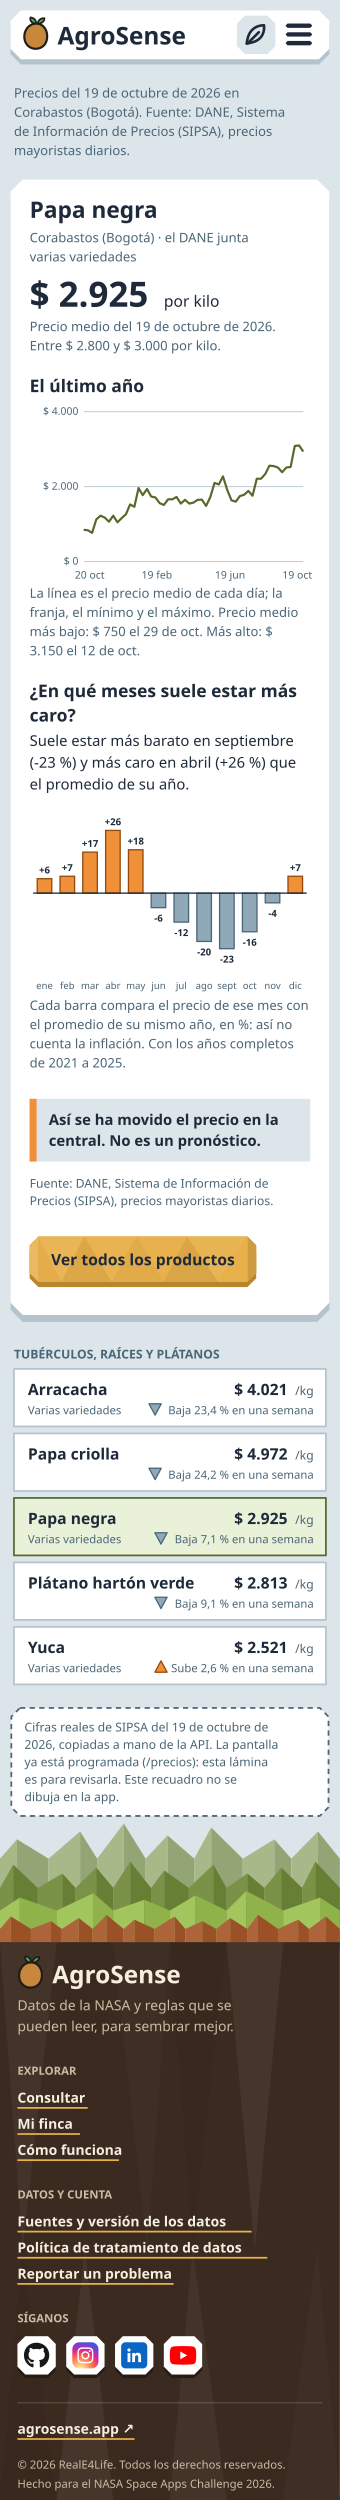
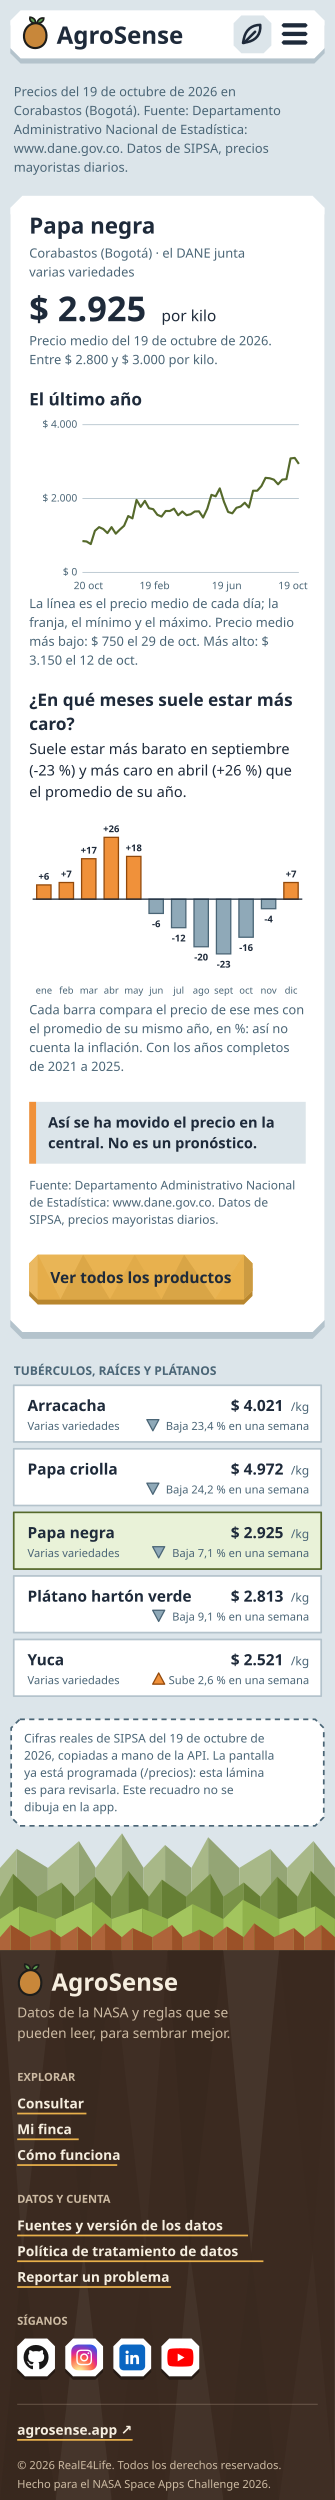
- <svg xmlns="http://www.w3.org/2000/svg" width="390" height="2869" viewBox="0 0 390 2869">
-   <rect width="390" height="2869" fill="#DCE5EA" />
+ <svg xmlns="http://www.w3.org/2000/svg" width="390" height="2911" viewBox="0 0 390 2911">
+   <rect width="390" height="2911" fill="#DCE5EA" />
  <rect width="390" height="9000" fill="#DCE5EA" />
  <g id="barra" transform="translate(0 0)">
    <polygon points="24,18 366,18 378,30 378,62 366,74 24,74 12,62 12,30" fill="#B4C3CC" />
    <polygon points="24,12 366,12 378,24 378,56 366,68 24,68 12,56 12,24" fill="#FFFFFF" />
    <g id="marca" transform="translate(26 18)">
      <path d="M16 9c9 .6 13 9 12 17-.8 8-7 12-13 12S3 34 2 26C1 17 7 9 16 9z" fill="#C8873A" stroke="#1D1D1B" stroke-width="2.5" />
      <path d="M15 9c-5 0-7-4-6-7 4 .6 7 3 6 7zm2 0c4 .6 8-2 8-6-4-.6-7 2-8 6z" fill="#5FA052" stroke="#1D1D1B" stroke-width="2" />
      <text x="40" y="33" font-family="Fredoka" font-weight="600" font-size="28" fill="#1E2A3A" text-anchor="start">AgroSense</text>
    </g>
    <g id="boton-modo-ligero" transform="translate(272 18)">
      <polygon points="9,0 35,0 44,9 44,35 35,44 9,44 0,35 0,9" fill="#DCE5EA" />
      <g transform="translate(0 0)">
        <path d="M31 11C21 11 14 17 12 27l-1 5 5-1c10-2 16-9 15-20z" fill="none" stroke="#1E2A3A" stroke-width="3" stroke-linejoin="round" />
        <path d="M12 32 25 19" stroke="#1E2A3A" stroke-width="3" stroke-linecap="round" />
      </g>
    </g>
    <polygon points="330,27 356,27 358,29 358,30 356,32 330,32 328,30 328,29" fill="#1E2A3A" />
    <polygon points="330,37 356,37 358,39 358,40 356,42 330,42 328,40 328,39" fill="#1E2A3A" />
    <polygon points="330,47 356,47 358,49 358,50 356,52 330,52 328,50 328,49" fill="#1E2A3A" />
  </g>
  <text x="16" y="112" font-family="Atkinson Hyperlegible" font-weight="400" font-size="15" fill="#4A6576" text-anchor="start">Precios del 19 de octubre de 2026 en</text>
-   <text x="16" y="134" font-family="Atkinson Hyperlegible" font-weight="400" font-size="15" fill="#4A6576" text-anchor="start">Corabastos (Bogotá). Fuente: DANE, Sistema</text>
-   <text x="16" y="156" font-family="Atkinson Hyperlegible" font-weight="400" font-size="15" fill="#4A6576" text-anchor="start">de Información de Precios (SIPSA), precios</text>
-   <text x="16" y="178" font-family="Atkinson Hyperlegible" font-weight="400" font-size="15" fill="#4A6576" text-anchor="start">mayoristas diarios.</text>
-   <g id="producto-abierto" transform="translate(12 206)">
-     <polygon points="14,8 352,8 366,22 366,1297 352,1311 14,1311 0,1297 0,22" fill="#B4C3CC" />
-     <polygon points="14,0 352,0 366,14 366,1289 352,1303 14,1303 0,1289 0,14" fill="#FFFFFF" />
-   </g>
-   <g id="contenido-producto" transform="translate(12 206)">
+   <text x="16" y="134" font-family="Atkinson Hyperlegible" font-weight="400" font-size="15" fill="#4A6576" text-anchor="start">Corabastos (Bogotá). Fuente: Departamento</text>
+   <text x="16" y="156" font-family="Atkinson Hyperlegible" font-weight="400" font-size="15" fill="#4A6576" text-anchor="start">Administrativo Nacional de Estadística:</text>
+   <text x="16" y="178" font-family="Atkinson Hyperlegible" font-weight="400" font-size="15" fill="#4A6576" text-anchor="start">www.dane.gov.co. Datos de SIPSA, precios</text>
+   <text x="16" y="200" font-family="Atkinson Hyperlegible" font-weight="400" font-size="15" fill="#4A6576" text-anchor="start">mayoristas diarios.</text>
+   <g id="producto-abierto" transform="translate(12 228)">
+     <polygon points="14,8 352,8 366,22 366,1317 352,1331 14,1331 0,1317 0,22" fill="#B4C3CC" />
+     <polygon points="14,0 352,0 366,14 366,1309 352,1323 14,1323 0,1309 0,14" fill="#FFFFFF" />
+   </g>
+   <g id="contenido-producto" transform="translate(12 228)">
    <text x="22" y="44" font-family="Fredoka" font-weight="600" font-size="26" fill="#1E2A3A" text-anchor="start">Papa negra</text>
    <text x="22" y="72" font-family="Atkinson Hyperlegible" font-weight="400" font-size="15" fill="#4A6576" text-anchor="start">Corabastos (Bogotá) · el DANE junta</text>
    <text x="22" y="94" font-family="Atkinson Hyperlegible" font-weight="400" font-size="15" fill="#4A6576" text-anchor="start">varias variedades</text>
    <text x="22" y="146" font-family="Atkinson Hyperlegible" font-weight="700" font-size="40" fill="#1E2A3A" text-anchor="start">$ 2.925</text>
    <text x="176" y="146" font-family="Atkinson Hyperlegible" font-weight="400" font-size="18" fill="#1E2A3A" text-anchor="start">por kilo</text>
    <text x="22" y="174" font-family="Atkinson Hyperlegible" font-weight="400" font-size="15" fill="#4A6576" text-anchor="start">Precio medio del 19 de octubre de 2026.</text>
    <text x="22" y="196" font-family="Atkinson Hyperlegible" font-weight="400" font-size="15" fill="#4A6576" text-anchor="start">Entre $ 2.800 y $ 3.000 por kilo.</text>
    <text x="22" y="244" font-family="Fredoka" font-weight="600" font-size="20" fill="#1E2A3A" text-anchor="start">El último año</text>
    <g id="grafica-ultimo-ano" transform="translate(22 254)">
      <rect x="62" y="184.0" width="252" height="1" fill="#B4C3CC" />
      <text x="56" y="188" font-family="Atkinson Hyperlegible" font-weight="400" font-size="12" fill="#4A6576" text-anchor="end">$ 0</text>
      <rect x="62" y="98.0" width="252" height="1" fill="#B4C3CC" />
      <text x="56" y="102" font-family="Atkinson Hyperlegible" font-weight="400" font-size="12" fill="#4A6576" text-anchor="end">$ 2.000</text>
      <rect x="62" y="12.0" width="252" height="1" fill="#B4C3CC" />
      <text x="56" y="16" font-family="Atkinson Hyperlegible" font-weight="400" font-size="12" fill="#4A6576" text-anchor="end">$ 4.000</text>
      <polyline points="62.0,148.0 66.8,148.5 71.7,151.5 76.5,136.1 81.4,131.8 86.2,134.0 91.1,138.7 95.9,131.8 100.8,139.4 105.6,134.6 110.5,130.2 115.3,118.9 120.2,121.6 125.0,100.1 129.8,108.2 134.7,101.2 139.5,109.8 144.4,110.9 149.2,117.4 154.1,119.5 158.9,113.0 163.8,113.0 168.6,110.3 173.5,117.9 178.3,113.6 183.2,117.9 188.0,116.8 192.8,113.6 197.7,113.4 202.5,120.6 207.4,110.3 212.2,94.2 217.1,95.9 221.9,86.7 226.8,102.3 231.6,114.1 236.5,115.7 241.3,109.3 246.2,107.8 251.0,103.4 255.8,108.9 260.7,89.4 265.5,89.4 270.4,84.0 275.2,74.4 280.1,74.9 284.9,76.5 289.8,81.9 294.6,76.5 299.5,75.9 304.3,51.8 309.2,51.2 314.0,58.2" fill="none" stroke="#55692B" stroke-width="2.5" stroke-linejoin="round" />
      <text x="86" y="204" font-family="Atkinson Hyperlegible" font-weight="400" font-size="12" fill="#4A6576" text-anchor="end">20 oct</text>
      <text x="146" y="204" font-family="Atkinson Hyperlegible" font-weight="400" font-size="12" fill="#4A6576" text-anchor="middle">19 feb</text>
      <text x="230" y="204" font-family="Atkinson Hyperlegible" font-weight="400" font-size="12" fill="#4A6576" text-anchor="middle">19 jun</text>
      <text x="290" y="204" font-family="Atkinson Hyperlegible" font-weight="400" font-size="12" fill="#4A6576" text-anchor="start">19 oct</text>
    </g>
    <text x="22" y="480" font-family="Atkinson Hyperlegible" font-weight="400" font-size="15" fill="#4A6576" text-anchor="start">La línea es el precio medio de cada día; la</text>
    <text x="22" y="502" font-family="Atkinson Hyperlegible" font-weight="400" font-size="15" fill="#4A6576" text-anchor="start">franja, el mínimo y el máximo. Precio medio</text>
    <text x="22" y="524" font-family="Atkinson Hyperlegible" font-weight="400" font-size="15" fill="#4A6576" text-anchor="start">más bajo: $ 750 el 29 de oct. Más alto: $</text>
    <text x="22" y="546" font-family="Atkinson Hyperlegible" font-weight="400" font-size="15" fill="#4A6576" text-anchor="start">3.150 el 12 de oct.</text>
    <text x="22" y="594" font-family="Fredoka" font-weight="600" font-size="20" fill="#1E2A3A" text-anchor="start">¿En qué meses suele estar más</text>
    <text x="22" y="622" font-family="Fredoka" font-weight="600" font-size="20" fill="#1E2A3A" text-anchor="start">caro?</text>
    <text x="22" y="650" font-family="Atkinson Hyperlegible" font-weight="400" font-size="17" fill="#1E2A3A" text-anchor="start">Suele estar más barato en septiembre</text>
    <text x="22" y="675" font-family="Atkinson Hyperlegible" font-weight="400" font-size="17" fill="#1E2A3A" text-anchor="start">(-23 %) y más caro en abril (+26 %) que</text>
    <text x="22" y="700" font-family="Atkinson Hyperlegible" font-weight="400" font-size="17" fill="#1E2A3A" text-anchor="start">el promedio de su año.</text>
    <g id="grafica-temporada" transform="translate(22 725)">
      <rect x="8.7" y="77.4" width="16.7" height="16.6" fill="#F0913A" stroke="#92490B" stroke-width="1.5" />
      <text x="17.083" y="71.385" font-family="Atkinson Hyperlegible" font-weight="700" font-size="11" fill="#1E2A3A" text-anchor="middle">+6</text>
      <text x="17.083" y="204" font-family="Atkinson Hyperlegible" font-weight="400" font-size="11" fill="#4A6576" text-anchor="middle">ene</text>
      <rect x="34.9" y="74.6" width="16.7" height="19.4" fill="#F0913A" stroke="#92490B" stroke-width="1.5" />
      <text x="43.25" y="68.615" font-family="Atkinson Hyperlegible" font-weight="700" font-size="11" fill="#1E2A3A" text-anchor="middle">+7</text>
      <text x="43.25" y="204" font-family="Atkinson Hyperlegible" font-weight="400" font-size="11" fill="#4A6576" text-anchor="middle">feb</text>
      <rect x="61.0" y="46.9" width="16.7" height="47.1" fill="#F0913A" stroke="#92490B" stroke-width="1.5" />
      <text x="69.417" y="40.923" font-family="Atkinson Hyperlegible" font-weight="700" font-size="11" fill="#1E2A3A" text-anchor="middle">+17</text>
      <text x="69.417" y="204" font-family="Atkinson Hyperlegible" font-weight="400" font-size="11" fill="#4A6576" text-anchor="middle">mar</text>
      <rect x="87.2" y="22.0" width="16.7" height="72.0" fill="#F0913A" stroke="#92490B" stroke-width="1.5" />
      <text x="95.583" y="16" font-family="Atkinson Hyperlegible" font-weight="700" font-size="11" fill="#1E2A3A" text-anchor="middle">+26</text>
      <text x="95.583" y="204" font-family="Atkinson Hyperlegible" font-weight="400" font-size="11" fill="#4A6576" text-anchor="middle">abr</text>
      <rect x="113.4" y="44.2" width="16.7" height="49.8" fill="#F0913A" stroke="#92490B" stroke-width="1.5" />
      <text x="121.75" y="38.154" font-family="Atkinson Hyperlegible" font-weight="700" font-size="11" fill="#1E2A3A" text-anchor="middle">+18</text>
      <text x="121.75" y="204" font-family="Atkinson Hyperlegible" font-weight="400" font-size="11" fill="#4A6576" text-anchor="middle">may</text>
      <rect x="139.5" y="94.0" width="16.7" height="16.6" fill="#8FA9B8" stroke="#4A6576" stroke-width="1.5" />
      <text x="147.917" y="126.615" font-family="Atkinson Hyperlegible" font-weight="700" font-size="11" fill="#1E2A3A" text-anchor="middle">-6</text>
      <text x="147.917" y="204" font-family="Atkinson Hyperlegible" font-weight="400" font-size="11" fill="#4A6576" text-anchor="middle">jun</text>
      <rect x="165.7" y="94.0" width="16.7" height="33.2" fill="#8FA9B8" stroke="#4A6576" stroke-width="1.5" />
      <text x="174.083" y="143.231" font-family="Atkinson Hyperlegible" font-weight="700" font-size="11" fill="#1E2A3A" text-anchor="middle">-12</text>
      <text x="174.083" y="204" font-family="Atkinson Hyperlegible" font-weight="400" font-size="11" fill="#4A6576" text-anchor="middle">jul</text>
      <rect x="191.9" y="94.0" width="16.7" height="55.4" fill="#8FA9B8" stroke="#4A6576" stroke-width="1.5" />
      <text x="200.25" y="165.385" font-family="Atkinson Hyperlegible" font-weight="700" font-size="11" fill="#1E2A3A" text-anchor="middle">-20</text>
      <text x="200.25" y="204" font-family="Atkinson Hyperlegible" font-weight="400" font-size="11" fill="#4A6576" text-anchor="middle">ago</text>
      <rect x="218.0" y="94.0" width="16.7" height="63.7" fill="#8FA9B8" stroke="#4A6576" stroke-width="1.5" />
      <text x="226.417" y="173.692" font-family="Atkinson Hyperlegible" font-weight="700" font-size="11" fill="#1E2A3A" text-anchor="middle">-23</text>
      <text x="226.417" y="204" font-family="Atkinson Hyperlegible" font-weight="400" font-size="11" fill="#4A6576" text-anchor="middle">sept</text>
      <rect x="244.2" y="94.0" width="16.7" height="44.3" fill="#8FA9B8" stroke="#4A6576" stroke-width="1.5" />
      <text x="252.583" y="154.308" font-family="Atkinson Hyperlegible" font-weight="700" font-size="11" fill="#1E2A3A" text-anchor="middle">-16</text>
      <text x="252.583" y="204" font-family="Atkinson Hyperlegible" font-weight="400" font-size="11" fill="#4A6576" text-anchor="middle">oct</text>
      <rect x="270.4" y="94.0" width="16.7" height="11.1" fill="#8FA9B8" stroke="#4A6576" stroke-width="1.5" />
      <text x="278.75" y="121.077" font-family="Atkinson Hyperlegible" font-weight="700" font-size="11" fill="#1E2A3A" text-anchor="middle">-4</text>
      <text x="278.75" y="204" font-family="Atkinson Hyperlegible" font-weight="400" font-size="11" fill="#4A6576" text-anchor="middle">nov</text>
      <rect x="296.5" y="74.6" width="16.7" height="19.4" fill="#F0913A" stroke="#92490B" stroke-width="1.5" />
      <text x="304.917" y="68.615" font-family="Atkinson Hyperlegible" font-weight="700" font-size="11" fill="#1E2A3A" text-anchor="middle">+7</text>
      <text x="304.917" y="204" font-family="Atkinson Hyperlegible" font-weight="400" font-size="11" fill="#4A6576" text-anchor="middle">dic</text>
      <rect x="4" y="93.2" width="314" height="1.5" fill="#1E2A3A" />
    </g>
    <text x="22" y="953" font-family="Atkinson Hyperlegible" font-weight="400" font-size="15" fill="#4A6576" text-anchor="start">Cada barra compara el precio de ese mes con</text>
    <text x="22" y="975" font-family="Atkinson Hyperlegible" font-weight="400" font-size="15" fill="#4A6576" text-anchor="start">el promedio de su mismo año, en %: así no</text>
    <text x="22" y="997" font-family="Atkinson Hyperlegible" font-weight="400" font-size="15" fill="#4A6576" text-anchor="start">cuenta la inflación. Con los años completos</text>
    <text x="22" y="1019" font-family="Atkinson Hyperlegible" font-weight="400" font-size="15" fill="#4A6576" text-anchor="start">de 2021 a 2025.</text>
    <g id="rotulo-no-es-pronostico" transform="translate(22 1055)">
      <polygon points="0,0 322,0 322,72 0,72" fill="#DCE5EA" />
      <polygon points="0,0 8,0 8,72 0,72" fill="#F0913A" />
      <text x="22" y="30" font-family="Atkinson Hyperlegible" font-weight="700" font-size="17" fill="#1E2A3A" text-anchor="start">Así se ha movido el precio en la</text>
      <text x="22" y="54" font-family="Atkinson Hyperlegible" font-weight="700" font-size="17" fill="#1E2A3A" text-anchor="start">central. No es un pronóstico.</text>
    </g>
-     <text x="22" y="1157" font-family="Atkinson Hyperlegible" font-weight="400" font-size="14" fill="#4A6576" text-anchor="start">Fuente: DANE, Sistema de Información de</text>
-     <text x="22" y="1177" font-family="Atkinson Hyperlegible" font-weight="400" font-size="14" fill="#4A6576" text-anchor="start">Precios (SIPSA), precios mayoristas diarios.</text>
-     <g id="boton-secondary" transform="translate(22 1213)">
+     <text x="22" y="1157" font-family="Atkinson Hyperlegible" font-weight="400" font-size="14" fill="#4A6576" text-anchor="start">Fuente: Departamento Administrativo Nacional</text>
+     <text x="22" y="1177" font-family="Atkinson Hyperlegible" font-weight="400" font-size="14" fill="#4A6576" text-anchor="start">de Estadística: www.dane.gov.co. Datos de</text>
+     <text x="22" y="1197" font-family="Atkinson Hyperlegible" font-weight="400" font-size="14" fill="#4A6576" text-anchor="start">SIPSA, precios mayoristas diarios.</text>
+     <g id="boton-secondary" transform="translate(22 1233)">
      <polygon points="10,6 250,6 260,16 260,48 250,58 10,58 0,48 0,16" fill="#B8862E" />
      <polygon points="10,0 250,0 260,10 260,42 250,52 10,52 0,42 0,10" fill="#E8B04B" />
      <polygon points="10,0 10,52 0,42 0,10" fill="#EBB961" />
      <polygon points="250,0 260,10 260,42 250,52" fill="#CC9B42" />
      <polygon points="10,0 62.8,0 36.4,52" fill="#E9B556" />
      <polygon points="10,0 36.4,52 10,52" fill="#E5AD4A" />
      <polygon points="62.8,0 122.8,0 94,52" fill="#E9B351" />
      <polygon points="62.8,0 94,52 36.4,52" fill="#DCA747" />
      <polygon points="122.8,0 180.4,0 154,52" fill="#E8B14E" />
      <polygon points="122.8,0 154,52 94,52" fill="#E1AB49" />
      <polygon points="180.4,0 250,0 216.4,52" fill="#E9B453" />
      <polygon points="180.4,0 216.4,52 154,52" fill="#D9A546" />
      <polygon points="250,0 250,52 216.4,52" fill="#E8B04B" />
      <text x="130" y="33" font-family="Atkinson Hyperlegible" font-weight="700" font-size="18" fill="#1E2A3A" text-anchor="middle">Ver todos los productos</text>
    </g>
  </g>
-   <g id="lista-de-productos" transform="translate(16 1545)">
+   <g id="lista-de-productos" transform="translate(16 1587)">
    <text x="0" y="14" font-family="Atkinson Hyperlegible" font-weight="700" font-size="14" fill="#4A6576" text-anchor="start">TUBÉRCULOS, RAÍCES Y PLÁTANOS</text>
    <g id="producto-arracacha" transform="translate(0 26)">
      <g id="fila-arracacha" transform="translate(0 0)">
        <polygon points="0,0 358,0 358,66 0,66" fill="#FFFFFF" stroke="#B4C3CC" stroke-width="2" stroke-linejoin="round" />
        <text x="16" y="30" font-family="Atkinson Hyperlegible" font-weight="700" font-size="18" fill="#1E2A3A" text-anchor="start">Arracacha</text>
        <text x="16" y="52" font-family="Atkinson Hyperlegible" font-weight="400" font-size="13" fill="#4A6576" text-anchor="start">Varias variedades</text>
        <text x="314" y="30" font-family="Atkinson Hyperlegible" font-weight="700" font-size="18" fill="#1E2A3A" text-anchor="end">$ 4.021</text>
        <text x="344" y="30" font-family="Atkinson Hyperlegible" font-weight="400" font-size="14" fill="#4A6576" text-anchor="end">/kg</text>
        <text x="344" y="52" font-family="Atkinson Hyperlegible" font-weight="400" font-size="13" fill="#4A6576" text-anchor="end">Baja 23,4 % en una semana</text>
        <polygon points="155,40 169,40 162,53" fill="#8FA9B8" stroke="#4A6576" stroke-width="1.5" stroke-linejoin="round" />
      </g>
    </g>
    <g id="producto-papa-criolla" transform="translate(0 100)">
      <g id="fila-papa-criolla" transform="translate(0 0)">
        <polygon points="0,0 358,0 358,66 0,66" fill="#FFFFFF" stroke="#B4C3CC" stroke-width="2" stroke-linejoin="round" />
        <text x="16" y="30" font-family="Atkinson Hyperlegible" font-weight="700" font-size="18" fill="#1E2A3A" text-anchor="start">Papa criolla</text>
        <text x="314" y="30" font-family="Atkinson Hyperlegible" font-weight="700" font-size="18" fill="#1E2A3A" text-anchor="end">$ 4.972</text>
        <text x="344" y="30" font-family="Atkinson Hyperlegible" font-weight="400" font-size="14" fill="#4A6576" text-anchor="end">/kg</text>
        <text x="344" y="52" font-family="Atkinson Hyperlegible" font-weight="400" font-size="13" fill="#4A6576" text-anchor="end">Baja 24,2 % en una semana</text>
        <polygon points="155,40 169,40 162,53" fill="#8FA9B8" stroke="#4A6576" stroke-width="1.5" stroke-linejoin="round" />
      </g>
    </g>
    <g id="producto-papa-negra" transform="translate(0 174)">
      <g id="fila-papa-negra" transform="translate(0 0)">
        <polygon points="0,0 358,0 358,66 0,66" fill="#E9F2D8" stroke="#55692B" stroke-width="2" stroke-linejoin="round" />
        <text x="16" y="30" font-family="Atkinson Hyperlegible" font-weight="700" font-size="18" fill="#1E2A3A" text-anchor="start">Papa negra</text>
        <text x="16" y="52" font-family="Atkinson Hyperlegible" font-weight="400" font-size="13" fill="#4A6576" text-anchor="start">Varias variedades</text>
        <text x="314" y="30" font-family="Atkinson Hyperlegible" font-weight="700" font-size="18" fill="#1E2A3A" text-anchor="end">$ 2.925</text>
        <text x="344" y="30" font-family="Atkinson Hyperlegible" font-weight="400" font-size="14" fill="#4A6576" text-anchor="end">/kg</text>
        <text x="344" y="52" font-family="Atkinson Hyperlegible" font-weight="400" font-size="13" fill="#4A6576" text-anchor="end">Baja 7,1 % en una semana</text>
        <polygon points="161.76,40 175.76,40 168.76,53" fill="#8FA9B8" stroke="#4A6576" stroke-width="1.5" stroke-linejoin="round" />
      </g>
    </g>
    <g id="producto-plátano-hartón-verde" transform="translate(0 248)">
      <g id="fila-plátano-hartón-verde" transform="translate(0 0)">
        <polygon points="0,0 358,0 358,66 0,66" fill="#FFFFFF" stroke="#B4C3CC" stroke-width="2" stroke-linejoin="round" />
        <text x="16" y="30" font-family="Atkinson Hyperlegible" font-weight="700" font-size="18" fill="#1E2A3A" text-anchor="start">Plátano hartón verde</text>
        <text x="314" y="30" font-family="Atkinson Hyperlegible" font-weight="700" font-size="18" fill="#1E2A3A" text-anchor="end">$ 2.813</text>
        <text x="344" y="30" font-family="Atkinson Hyperlegible" font-weight="400" font-size="14" fill="#4A6576" text-anchor="end">/kg</text>
        <text x="344" y="52" font-family="Atkinson Hyperlegible" font-weight="400" font-size="13" fill="#4A6576" text-anchor="end">Baja 9,1 % en una semana</text>
        <polygon points="161.76,40 175.76,40 168.76,53" fill="#8FA9B8" stroke="#4A6576" stroke-width="1.5" stroke-linejoin="round" />
      </g>
    </g>
    <g id="producto-yuca" transform="translate(0 322)">
      <g id="fila-yuca" transform="translate(0 0)">
        <polygon points="0,0 358,0 358,66 0,66" fill="#FFFFFF" stroke="#B4C3CC" stroke-width="2" stroke-linejoin="round" />
        <text x="16" y="30" font-family="Atkinson Hyperlegible" font-weight="700" font-size="18" fill="#1E2A3A" text-anchor="start">Yuca</text>
        <text x="16" y="52" font-family="Atkinson Hyperlegible" font-weight="400" font-size="13" fill="#4A6576" text-anchor="start">Varias variedades</text>
        <text x="314" y="30" font-family="Atkinson Hyperlegible" font-weight="700" font-size="18" fill="#1E2A3A" text-anchor="end">$ 2.521</text>
        <text x="344" y="30" font-family="Atkinson Hyperlegible" font-weight="400" font-size="14" fill="#4A6576" text-anchor="end">/kg</text>
        <text x="344" y="52" font-family="Atkinson Hyperlegible" font-weight="400" font-size="13" fill="#4A6576" text-anchor="end">Sube 2,6 % en una semana</text>
        <polygon points="168.76,39 175.76,52 161.76,52" fill="#F0913A" stroke="#92490B" stroke-width="1.5" stroke-linejoin="round" />
      </g>
    </g>
  </g>
-   <g id="nota-equipo" transform="translate(12 1959)">
+   <g id="nota-equipo" transform="translate(12 2001)">
    <polygon points="11,1 355,1 365,11 365,115 355,125 11,125 1,115 1,11" fill="#FFFFFF" stroke="#4A6576" stroke-width="2" stroke-linejoin="round" stroke-dasharray="6 5" />
    <text x="16" y="28" font-family="Atkinson Hyperlegible" font-weight="400" font-size="14" fill="#4A6576" text-anchor="start">Cifras reales de SIPSA del 19 de octubre de</text>
    <text x="16" y="48" font-family="Atkinson Hyperlegible" font-weight="400" font-size="14" fill="#4A6576" text-anchor="start">2026, copiadas a mano de la API. La pantalla</text>
    <text x="16" y="68" font-family="Atkinson Hyperlegible" font-weight="400" font-size="14" fill="#4A6576" text-anchor="start">ya está programada (/precios): esta lámina</text>
    <text x="16" y="88" font-family="Atkinson Hyperlegible" font-weight="400" font-size="14" fill="#4A6576" text-anchor="start">es para revisarla. Este recuadro no se</text>
    <text x="16" y="108" font-family="Atkinson Hyperlegible" font-weight="400" font-size="14" fill="#4A6576" text-anchor="start">dibuja en la app.</text>
  </g>
-   <g id="pie" transform="translate(0 2133)">
+   <g id="pie" transform="translate(0 2175)">
    <rect x="0" y="0" width="390" height="96" fill="#DCE5EA" />
    <polygon points="0,0 19.5,-22.176 19.5,96 0,96" fill="#A8B888" />
    <polygon points="19.5,-22.176 55.714,0 55.714,96 19.5,96" fill="#94A575" />
    <polygon points="55.714,0 91.929,-31.248 91.929,96 55.714,96" fill="#A8B888" />
    <polygon points="91.929,-31.248 111.429,0 111.429,96 91.929,96" fill="#94A575" />
    <polygon points="111.429,0 142.071,-40.32 142.071,96 111.429,96" fill="#A8B888" />
    <polygon points="142.071,-40.32 167.143,0 167.143,96 142.071,96" fill="#94A575" />
    <polygon points="167.143,0 192.214,-26.712 192.214,96 167.143,96" fill="#A8B888" />
    <polygon points="192.214,-26.712 222.857,0 222.857,96 192.214,96" fill="#94A575" />
    <polygon points="222.857,0 242.357,-35.784 242.357,96 222.857,96" fill="#A8B888" />
    <polygon points="242.357,-35.784 278.571,0 278.571,96 242.357,96" fill="#94A575" />
    <polygon points="278.571,0 314.786,-22.176 314.786,96 278.571,96" fill="#A8B888" />
    <polygon points="314.786,-22.176 334.286,0 334.286,96 314.786,96" fill="#94A575" />
    <polygon points="334.286,0 364.929,-31.248 364.929,96 334.286,96" fill="#A8B888" />
    <polygon points="364.929,-31.248 390,0 390,96 364.929,96" fill="#94A575" />
    <polygon points="0,33.6 15.167,6.762 15.167,96 0,96" fill="#799248" />
    <polygon points="15.167,6.762 43.333,33.6 43.333,96 15.167,96" fill="#667F35" />
    <polygon points="43.333,33.6 71.5,16.968 71.5,96 43.333,96" fill="#799248" />
    <polygon points="71.5,16.968 86.667,33.6 86.667,96 71.5,96" fill="#667F35" />
    <polygon points="86.667,33.6 110.5,10.164 110.5,96 86.667,96" fill="#799248" />
    <polygon points="110.5,10.164 130,33.6 130,96 110.5,96" fill="#667F35" />
    <polygon points="130,33.6 149.5,3.36 149.5,96 130,96" fill="#799248" />
    <polygon points="149.5,3.36 173.333,33.6 173.333,96 149.5,96" fill="#667F35" />
    <polygon points="173.333,33.6 188.5,13.566 188.5,96 173.333,96" fill="#799248" />
    <polygon points="188.5,13.566 216.667,33.6 216.667,96 188.5,96" fill="#667F35" />
    <polygon points="216.667,33.6 244.833,6.762 244.833,96 216.667,96" fill="#799248" />
    <polygon points="244.833,6.762 260,33.6 260,96 244.833,96" fill="#667F35" />
    <polygon points="260,33.6 283.833,16.968 283.833,96 260,96" fill="#799248" />
    <polygon points="283.833,16.968 303.333,33.6 303.333,96 283.833,96" fill="#667F35" />
    <polygon points="303.333,33.6 322.833,10.164 322.833,96 303.333,96" fill="#799248" />
    <polygon points="322.833,10.164 346.667,33.6 346.667,96 322.833,96" fill="#667F35" />
    <polygon points="346.667,33.6 361.833,3.36 361.833,96 346.667,96" fill="#799248" />
    <polygon points="361.833,3.36 390,33.6 390,96 361.833,96" fill="#667F35" />
    <polygon points="0,59.52 22.75,44.638 22.75,96 0,96" fill="#A3C55E" />
    <polygon points="22.75,44.638 65,59.52 65,96 22.75,96" fill="#90B24B" />
    <polygon points="65,59.52 107.25,39.583 107.25,96 65,96" fill="#A3C55E" />
    <polygon points="107.25,39.583 130,59.52 130,96 107.25,96" fill="#90B24B" />
    <polygon points="130,59.52 165.75,47.165 165.75,96 130,96" fill="#A3C55E" />
    <polygon points="165.75,47.165 195,59.52 195,96 165.75,96" fill="#90B24B" />
    <polygon points="195,59.52 224.25,42.11 224.25,96 195,96" fill="#A3C55E" />
    <polygon points="224.25,42.11 260,59.52 260,96 224.25,96" fill="#90B24B" />
    <polygon points="260,59.52 282.75,37.056 282.75,96 260,96" fill="#A3C55E" />
    <polygon points="282.75,37.056 325,59.52 325,96 282.75,96" fill="#90B24B" />
    <polygon points="325,59.52 367.25,44.638 367.25,96 325,96" fill="#A3C55E" />
    <polygon points="367.25,44.638 390,59.52 390,96 367.25,96" fill="#90B24B" />
    <polygon points="0,80.64 12.409,66.326 12.409,96 0,96" fill="#AE643A" />
    <polygon points="12.409,66.326 35.455,80.64 35.455,96 12.409,96" fill="#9B5128" />
    <polygon points="35.455,80.64 58.5,71.77 58.5,96 35.455,96" fill="#AE643A" />
    <polygon points="58.5,71.77 70.909,80.64 70.909,96 58.5,96" fill="#9B5128" />
    <polygon points="70.909,80.64 90.409,68.141 90.409,96 70.909,96" fill="#AE643A" />
    <polygon points="90.409,68.141 106.364,80.64 106.364,96 90.409,96" fill="#9B5128" />
    <polygon points="106.364,80.64 122.318,64.512 122.318,96 106.364,96" fill="#AE643A" />
    <polygon points="122.318,64.512 141.818,80.64 141.818,96 122.318,96" fill="#9B5128" />
    <polygon points="141.818,80.64 154.227,69.955 154.227,96 141.818,96" fill="#AE643A" />
    <polygon points="154.227,69.955 177.273,80.64 177.273,96 154.227,96" fill="#9B5128" />
    <polygon points="177.273,80.64 200.318,66.326 200.318,96 177.273,96" fill="#AE643A" />
    <polygon points="200.318,66.326 212.727,80.64 212.727,96 200.318,96" fill="#9B5128" />
    <polygon points="212.727,80.64 232.227,71.77 232.227,96 212.727,96" fill="#AE643A" />
    <polygon points="232.227,71.77 248.182,80.64 248.182,96 232.227,96" fill="#9B5128" />
    <polygon points="248.182,80.64 264.136,68.141 264.136,96 248.182,96" fill="#AE643A" />
    <polygon points="264.136,68.141 283.636,80.64 283.636,96 264.136,96" fill="#9B5128" />
    <polygon points="283.636,80.64 296.045,64.512 296.045,96 283.636,96" fill="#AE643A" />
    <polygon points="296.045,64.512 319.091,80.64 319.091,96 296.045,96" fill="#9B5128" />
    <polygon points="319.091,80.64 342.136,69.955 342.136,96 319.091,96" fill="#AE643A" />
    <polygon points="342.136,69.955 354.545,80.64 354.545,96 342.136,96" fill="#9B5128" />
    <polygon points="354.545,80.64 374.045,66.326 374.045,96 354.545,96" fill="#AE643A" />
    <polygon points="374.045,66.326 390,80.64 390,96 374.045,96" fill="#9B5128" />
    <rect x="0" y="96" width="390" height="640" fill="#3B2A20" />
    <polygon points="0,96 65,96 26,448" fill="#433329" />
    <polygon points="26,448 65,736 0,736" fill="#38281E" />
    <polygon points="65,96 130,96 97.5,448" fill="#39291F" />
    <polygon points="97.5,448 130,736 65,736" fill="#45352B" />
    <polygon points="130,96 195,96 169,448" fill="#3F2E24" />
    <polygon points="169,448 195,736 130,736" fill="#3A291F" />
    <polygon points="195,96 260,96 221,448" fill="#38281E" />
    <polygon points="221,448 260,736 195,736" fill="#433329" />
    <polygon points="260,96 325,96 292.5,448" fill="#45352B" />
    <polygon points="292.5,448 325,736 260,736" fill="#39291F" />
    <polygon points="325,96 390,96 364,448" fill="#3A291F" />
    <polygon points="364,448 390,736 325,736" fill="#3F2E24" />
    <g id="marca" transform="translate(20 110)">
      <path d="M16 9c9 .6 13 9 12 17-.8 8-7 12-13 12S3 34 2 26C1 17 7 9 16 9z" fill="#C8873A" stroke="#1D1D1B" stroke-width="2.5" />
      <path d="M15 9c-5 0-7-4-6-7 4 .6 7 3 6 7zm2 0c4 .6 8-2 8-6-4-.6-7 2-8 6z" fill="#5FA052" stroke="#1D1D1B" stroke-width="2" />
      <text x="40" y="33" font-family="Fredoka" font-weight="600" font-size="28" fill="#F6EEDF" text-anchor="start">AgroSense</text>
    </g>
    <text x="20" y="174" font-family="Atkinson Hyperlegible" font-weight="400" font-size="16" fill="#CDBBA3" text-anchor="start">Datos de la NASA y reglas que se</text>
    <text x="20" y="198" font-family="Atkinson Hyperlegible" font-weight="400" font-size="16" fill="#CDBBA3" text-anchor="start">pueden leer, para sembrar mejor.</text>
    <text x="20" y="248" font-family="Atkinson Hyperlegible" font-weight="700" font-size="13" fill="#CDBBA3" text-anchor="start">EXPLORAR</text>
    <text x="20" y="280" font-family="Atkinson Hyperlegible" font-weight="700" font-size="16" fill="#F6EEDF" text-anchor="start">Consultar</text>
    <rect x="20" y="285" width="80.64" height="2" fill="#E8B04B" />
    <text x="20" y="310" font-family="Atkinson Hyperlegible" font-weight="700" font-size="16" fill="#F6EEDF" text-anchor="start">Mi finca</text>
    <rect x="20" y="315" width="71.68" height="2" fill="#E8B04B" />
    <text x="20" y="340" font-family="Atkinson Hyperlegible" font-weight="700" font-size="16" fill="#F6EEDF" text-anchor="start">Cómo funciona</text>
    <rect x="20" y="345" width="116.48" height="2" fill="#E8B04B" />
    <text x="20" y="390" font-family="Atkinson Hyperlegible" font-weight="700" font-size="13" fill="#CDBBA3" text-anchor="start">DATOS Y CUENTA</text>
    <text x="20" y="422" font-family="Atkinson Hyperlegible" font-weight="700" font-size="16" fill="#F6EEDF" text-anchor="start">Fuentes y versión de los datos</text>
    <rect x="20" y="427" width="268.8" height="2" fill="#E8B04B" />
    <text x="20" y="452" font-family="Atkinson Hyperlegible" font-weight="700" font-size="16" fill="#F6EEDF" text-anchor="start">Política de tratamiento de datos</text>
    <rect x="20" y="457" width="286.72" height="2" fill="#E8B04B" />
    <text x="20" y="482" font-family="Atkinson Hyperlegible" font-weight="700" font-size="16" fill="#F6EEDF" text-anchor="start">Reportar un problema</text>
    <rect x="20" y="487" width="179.2" height="2" fill="#E8B04B" />
    <text x="20" y="532" font-family="Atkinson Hyperlegible" font-weight="700" font-size="13" fill="#CDBBA3" text-anchor="start">SÍGANOS</text>
    <g id="red-github" transform="translate(20 548)">
      <polygon points="9,4 35,4 44,13 44,39 35,48 9,48 0,39 0,13" fill="#261B15" />
      <polygon points="9,0 35,0 44,9 44,35 35,44 9,44 0,35 0,9" fill="#FFFFFF" />
      <path transform="translate(7.47 7.00) scale(0.0586)" d="M165.9 397.4c0 2-2.3 3.6-5.2 3.6-3.3.3-5.6-1.3-5.6-3.6 0-2 2.3-3.6 5.2-3.6 3-.3 5.6 1.3 5.6 3.6zm-31.1-4.5c-.7 2 1.3 4.3 4.3 4.9 2.6 1 5.6 0 6.2-2s-1.3-4.3-4.3-5.2c-2.6-.7-5.5.3-6.2 2.3zm44.2-1.7c-2.9.7-4.9 2.6-4.6 4.9.3 2 2.9 3.3 5.9 2.6 2.9-.7 4.9-2.6 4.6-4.6-.3-1.9-3-3.2-5.9-2.9zM244.8 8C106.1 8 0 113.3 0 252c0 110.9 69.8 205.8 169.5 239.2 12.8 2.3 17.3-5.6 17.3-12.1 0-6.2-.3-40.4-.3-61.4 0 0-70 15-84.7-29.8 0 0-11.4-29.1-27.8-36.6 0 0-22.9-15.7 1.6-15.4 0 0 24.9 2 38.6 25.8 21.9 38.6 58.6 27.5 72.9 20.9 2.3-16 8.8-27.1 16-33.7-55.9-6.2-112.3-14.3-112.3-110.5 0-27.5 7.6-41.3 23.6-58.9-2.6-6.5-11.1-33.3 2.6-67.9 20.9-6.5 69 27 69 27 20-5.6 41.5-8.5 62.8-8.5s42.8 2.9 62.8 8.5c0 0 48.1-33.6 69-27 13.7 34.7 5.2 61.4 2.6 67.9 16 17.7 25.8 31.5 25.8 58.9 0 96.5-58.9 104.2-114.8 110.5 9.2 7.9 17 22.9 17 46.4 0 33.7-.3 75.4-.3 83.6 0 6.5 4.6 14.4 17.3 12.1C428.2 457.8 496 362.9 496 252 496 113.3 383.5 8 244.8 8zM97.2 352.9c-1.3 1-1 3.3.7 5.2 1.6 1.6 3.9 2.3 5.2 1 1.3-1 1-3.3-.7-5.2-1.6-1.6-3.9-2.3-5.2-1zm-10.8-8.1c-.7 1.3.3 2.9 2.3 3.9 1.6 1 3.6.7 4.3-.7.7-1.3-.3-2.9-2.3-3.9-2-.6-3.6-.3-4.3.7zm32.4 35.6c-1.6 1.3-1 4.3 1.3 6.2 2.3 2.3 5.2 2.6 6.5 1 1.3-1.3.7-4.3-1.3-6.2-2.2-2.3-5.2-2.6-6.5-1zm-11.4-14.7c-1.6 1-1.6 3.6 0 5.9 1.6 2.3 4.3 3.3 5.6 2.3 1.6-1.3 1.6-3.9 0-6.2-1.4-2.3-4-3.3-5.6-2z" fill="#181717" />
    </g>
    <g id="red-instagram" transform="translate(76 548)">
      <polygon points="9,4 35,4 44,13 44,39 35,48 9,48 0,39 0,13" fill="#261B15" />
      <polygon points="9,0 35,0 44,9 44,35 35,44 9,44 0,35 0,9" fill="#FFFFFF" />
      <defs>
        <radialGradient id="ig-degradado" cx="0.3" cy="1.07" r="1.3">
          <stop offset="0" stop-color="#FDF497" />
          <stop offset="0.05" stop-color="#FDF497" />
          <stop offset="0.45" stop-color="#FD5949" />
          <stop offset="0.6" stop-color="#D6249F" />
          <stop offset="0.9" stop-color="#285AEB" />
        </radialGradient>
      </defs>
      <rect x="7.0" y="7.0" width="30" height="30" rx="8" fill="url(#ig-degradado)" />
      <path transform="translate(12.81 11.50) scale(0.041)" d="M224.1 141c-63.6 0-114.9 51.3-114.9 114.9s51.3 114.9 114.9 114.9S339 319.5 339 255.9 287.7 141 224.1 141zm0 189.6c-41.1 0-74.7-33.5-74.7-74.7s33.5-74.7 74.7-74.7 74.7 33.5 74.7 74.7-33.6 74.7-74.7 74.7zm146.4-194.3c0 14.9-12 26.8-26.8 26.8-14.9 0-26.8-12-26.8-26.8s12-26.8 26.8-26.8 26.8 12 26.8 26.8zm76.1 27.2c-1.7-35.9-9.9-67.7-36.2-93.9-26.2-26.2-58-34.4-93.9-36.2-37-2.1-147.9-2.1-184.9 0-35.8 1.7-67.6 9.9-93.9 36.1s-34.4 58-36.2 93.9c-2.1 37-2.1 147.9 0 184.9 1.7 35.9 9.9 67.7 36.2 93.9s58 34.4 93.9 36.2c37 2.1 147.9 2.1 184.9 0 35.9-1.7 67.7-9.9 93.9-36.2 26.2-26.2 34.4-58 36.2-93.9 2.1-37 2.1-147.8 0-184.8zM398.8 388c-7.8 19.6-22.9 34.7-42.6 42.6-29.5 11.7-99.5 9-132.1 9s-102.7 2.6-132.1-9c-19.6-7.8-34.7-22.9-42.6-42.6-11.7-29.5-9-99.5-9-132.1s-2.6-102.7 9-132.1c7.8-19.6 22.9-34.7 42.6-42.6 29.5-11.7 99.5-9 132.1-9s102.7-2.6 132.1 9c19.6 7.8 34.7 22.9 42.6 42.6 11.7 29.5 9 99.5 9 132.1s2.7 102.7-9 132.1z" fill="#FFFFFF" />
    </g>
    <g id="red-linkedin" transform="translate(132 548)">
      <polygon points="9,4 35,4 44,13 44,39 35,48 9,48 0,39 0,13" fill="#261B15" />
      <polygon points="9,0 35,0 44,9 44,35 35,44 9,44 0,35 0,9" fill="#FFFFFF" />
      <rect x="7.0" y="7.0" width="30" height="30" rx="5" fill="#0A66C2" />
      <path transform="translate(14.12 14.00) scale(0.0352)" d="M100.28 448H7.4V148.9h92.88zM53.79 108.1C24.09 108.1 0 83.5 0 53.8a53.79 53.79 0 0 1 107.58 0c0 29.7-24.1 54.3-53.79 54.3zM447.9 448h-92.68V302.4c0-34.7-.7-79.2-48.29-79.2-48.29 0-55.69 37.7-55.69 76.7V448h-92.78V148.9h89.08v40.8h1.3c12.4-23.5 42.69-48.3 87.88-48.3 94 0 111.28 61.9 111.28 142.3V448z" fill="#FFFFFF" />
    </g>
    <g id="red-youtube" transform="translate(188 548)">
      <polygon points="9,4 35,4 44,13 44,39 35,48 9,48 0,39 0,13" fill="#261B15" />
      <polygon points="9,0 35,0 44,9 44,35 35,44 9,44 0,35 0,9" fill="#FFFFFF" />
      <rect x="16.0" y="16.0" width="12" height="12" fill="#FFFFFF" />
      <path transform="translate(6.00 7.78) scale(0.0556)" d="M549.655 124.083c-6.281-23.65-24.787-42.276-48.284-48.597C458.781 64 288 64 288 64S117.22 64 74.629 75.486c-23.497 6.322-42.003 24.947-48.284 48.597-11.412 42.867-11.412 132.305-11.412 132.305s0 89.438 11.412 132.305c6.281 23.65 24.787 41.5 48.284 47.821C117.22 448 288 448 288 448s170.78 0 213.371-11.486c23.497-6.321 42.003-24.171 48.284-47.821 11.412-42.867 11.412-132.305 11.412-132.305s0-89.438-11.412-132.305zm-317.51 213.508V175.185l142.739 81.205-142.739 81.201z" fill="#FF0000" />
    </g>
    <rect x="20" y="624" width="350" height="1" fill="#CDBBA3" fill-opacity="0.35" />
    <text x="20" y="660" font-family="Atkinson Hyperlegible" font-weight="700" font-size="16" fill="#F6EEDF" text-anchor="start">agrosense.app ↗</text>
    <rect x="20" y="665" width="134.4" height="2" fill="#E8B04B" />
    <text x="20" y="700" font-family="Atkinson Hyperlegible" font-weight="400" font-size="13" fill="#CDBBA3" text-anchor="start">© 2026 RealE4Life. Todos los derechos reservados.</text>
    <text x="20" y="722" font-family="Atkinson Hyperlegible" font-weight="400" font-size="13" fill="#CDBBA3" text-anchor="start">Hecho para el NASA Space Apps Challenge 2026.</text>
  </g>
</svg>
